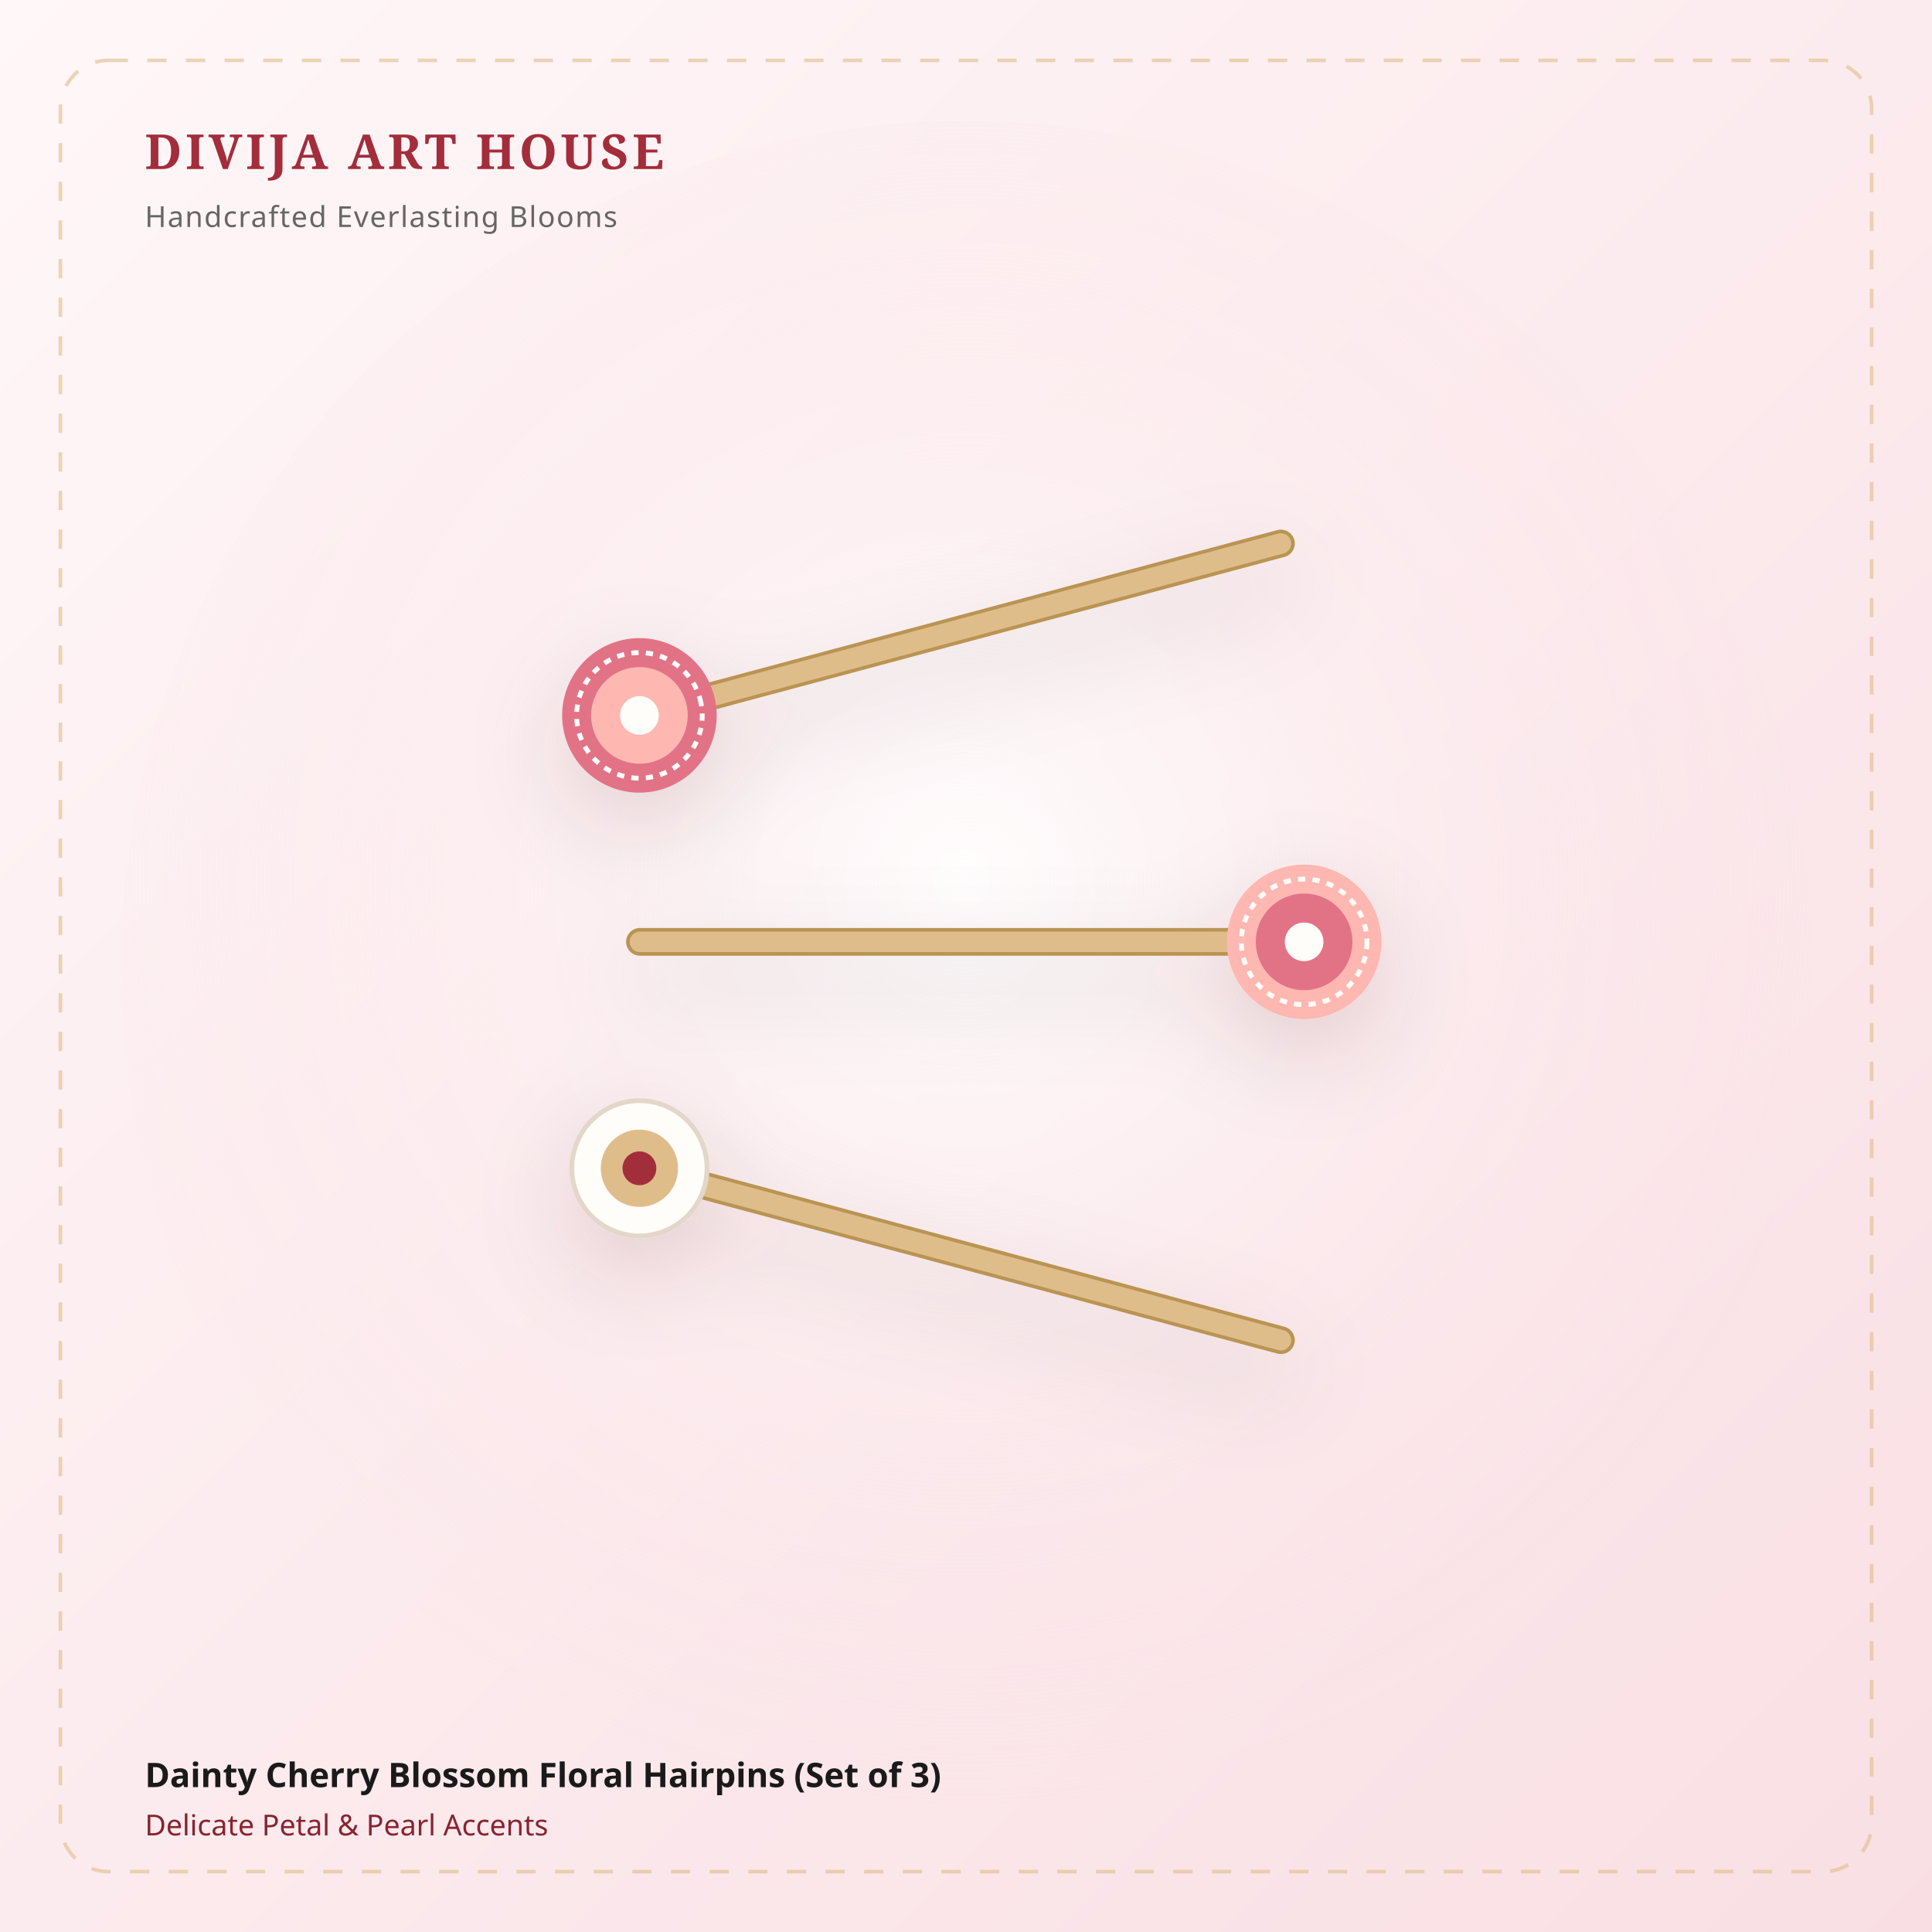
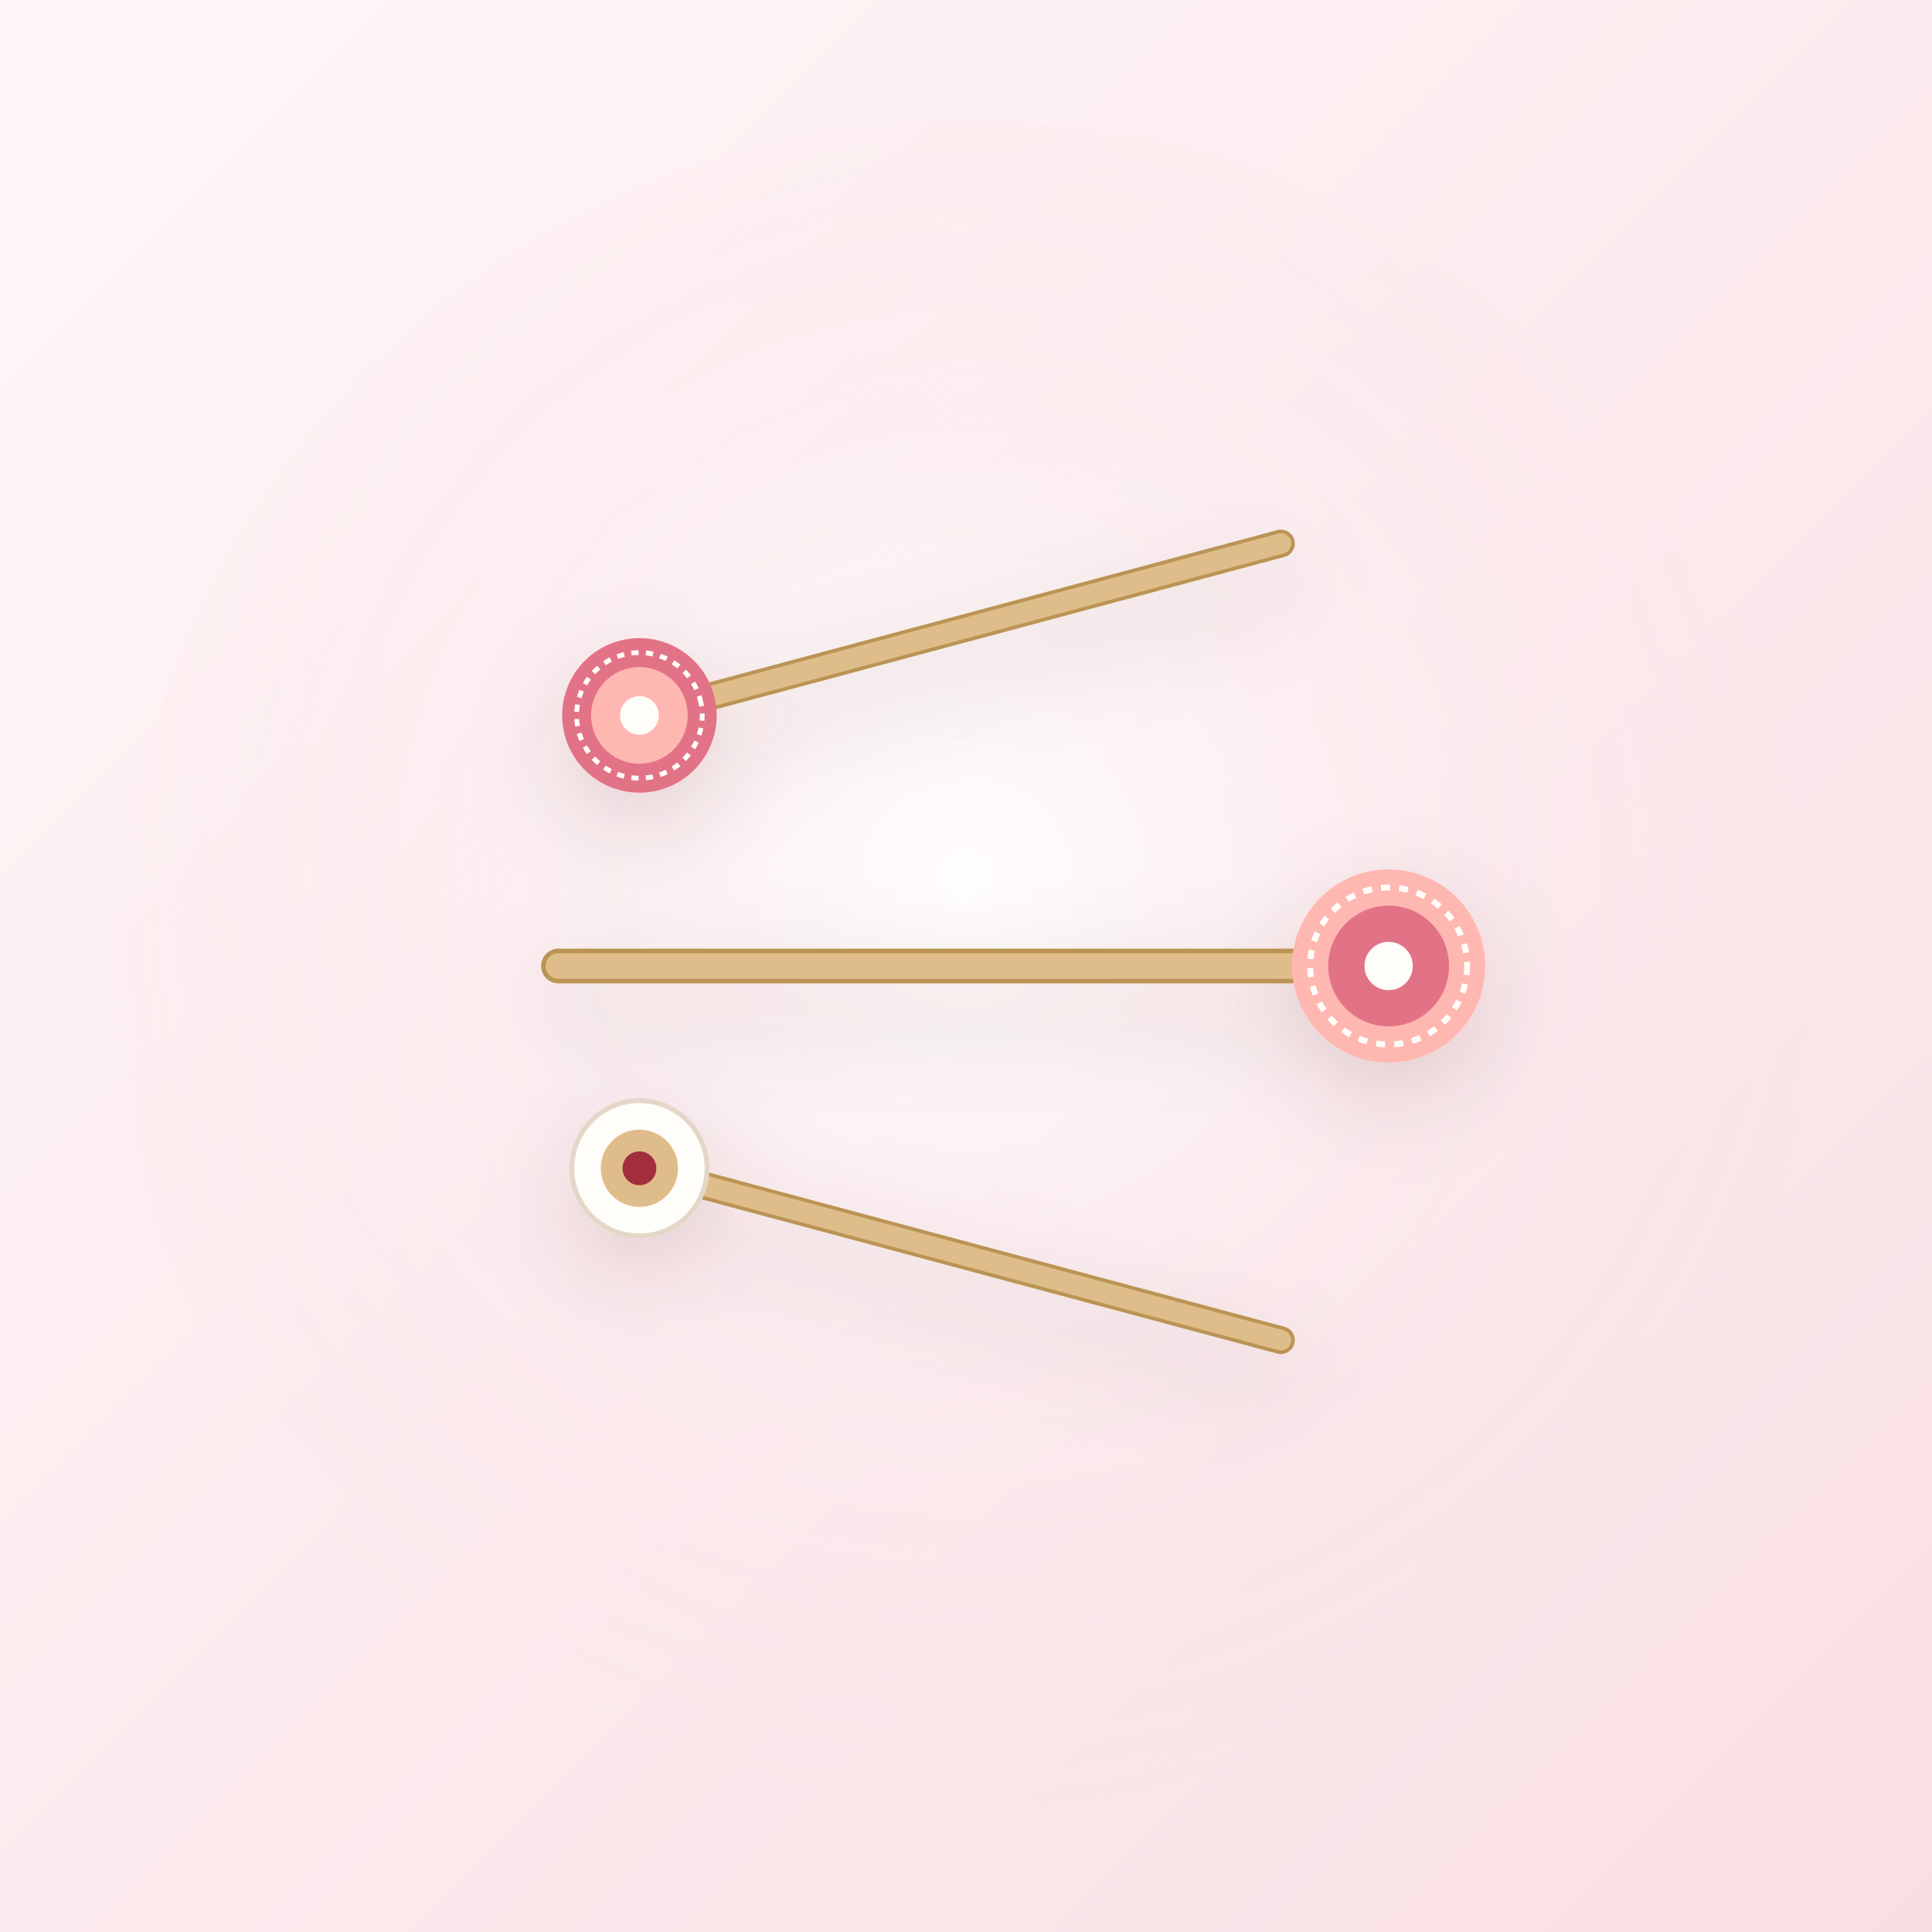
<svg xmlns="http://www.w3.org/2000/svg" viewBox="0 0 800 800" width="100%" height="100%">
  <defs>
    <linearGradient id="dainty-cherry-blossom-floral-hairpins-set-of-3-v2-bg" x1="0%" y1="0%" x2="100%" y2="100%">
      <stop offset="0%" stop-color="#FFF7F8" />
      <stop offset="100%" stop-color="#F9DFE4" />
    </linearGradient>
    <radialGradient id="dainty-cherry-blossom-floral-hairpins-set-of-3-v2-glow" cx="50%" cy="45%" r="55%">
      <stop offset="0%" stop-color="#FFFFFF" stop-opacity="0.9" />
      <stop offset="100%" stop-color="#F9DFE4" stop-opacity="0" />
    </radialGradient>
    <filter id="dainty-cherry-blossom-floral-hairpins-set-of-3-v2-shadow" x="-10%" y="-10%" width="120%" height="120%">
      <feDropShadow dx="0" dy="14" stdDeviation="20" flood-color="#3D1A10" flood-opacity="0.14" />
    </filter>
  </defs>
  <rect width="800" height="800" fill="url(#dainty-cherry-blossom-floral-hairpins-set-of-3-v2-bg)" />
  <circle cx="400" cy="400" r="350" fill="url(#dainty-cherry-blossom-floral-hairpins-set-of-3-v2-glow)" />
-   <rect x="25" y="25" width="750" height="750" rx="20" fill="none" stroke="#DFBD8B" stroke-width="1.5" stroke-dasharray="8,8" opacity="0.6" />
-   <g transform="translate(60, 70)">
-     <text x="0" y="0" font-family="'Playfair Display', Georgia, serif" font-size="20" font-weight="bold" fill="#A32D3B" letter-spacing="1.5">DIVIJA ART HOUSE</text>
-     <text x="0" y="24" font-family="'Poppins', sans-serif" font-size="12" fill="#666666" letter-spacing="0.5">Handcrafted Everlasting Blooms</text>
-   </g>
-   <g transform="translate(60, 740)">
-     <text x="0" y="0" font-family="'Poppins', sans-serif" font-size="14" font-weight="600" fill="#1A1A1A">Dainty Cherry Blossom Floral Hairpins (Set of 3)</text>
-     <text x="0" y="20" font-family="'Poppins', sans-serif" font-size="12" fill="#872430">Delicate Petal &amp; Pearl Accents</text>
-   </g>
  <g filter="url(#dainty-cherry-blossom-floral-hairpins-set-of-3-v2-shadow)">
    <g transform="translate(400, 260) rotate(-15)">
      <rect x="-140" y="-5" width="280" height="10" rx="5" fill="#DFBD8B" stroke="#BA9452" stroke-width="1.5" />
      <g transform="translate(-140, 0)">
        <circle cx="0" cy="0" r="32" fill="#E27386" />
        <circle cx="0" cy="0" r="20" fill="#FFB7B2" />
        <circle cx="0" cy="0" r="8" fill="#FFFDF9" />
        <circle cx="0" cy="0" r="26" fill="none" stroke="#FFFDF9" stroke-width="2" stroke-dasharray="3,3" />
      </g>
    </g>
-     <g transform="translate(400, 390)">
+     <g transform="translate(400, 400) scale(1.25)">
      <rect x="-140" y="-5" width="280" height="10" rx="5" fill="#DFBD8B" stroke="#BA9452" stroke-width="1.5" />
      <g transform="translate(140, 0)">
        <circle cx="0" cy="0" r="32" fill="#FFB7B2" />
        <circle cx="0" cy="0" r="20" fill="#E27386" />
        <circle cx="0" cy="0" r="8" fill="#FFFDF9" />
        <circle cx="0" cy="0" r="26" fill="none" stroke="#FFFDF9" stroke-width="2" stroke-dasharray="3,3" />
      </g>
    </g>
    <g transform="translate(400, 520) rotate(15)">
      <rect x="-140" y="-5" width="280" height="10" rx="5" fill="#DFBD8B" stroke="#BA9452" stroke-width="1.5" />
      <g transform="translate(-140, 0)">
        <circle cx="0" cy="0" r="28" fill="#FFFDF9" stroke="#E3D7C9" stroke-width="2" />
        <circle cx="0" cy="0" r="16" fill="#DFBD8B" />
        <circle cx="0" cy="0" r="7" fill="#A32D3B" />
      </g>
    </g>
  </g>
</svg>
